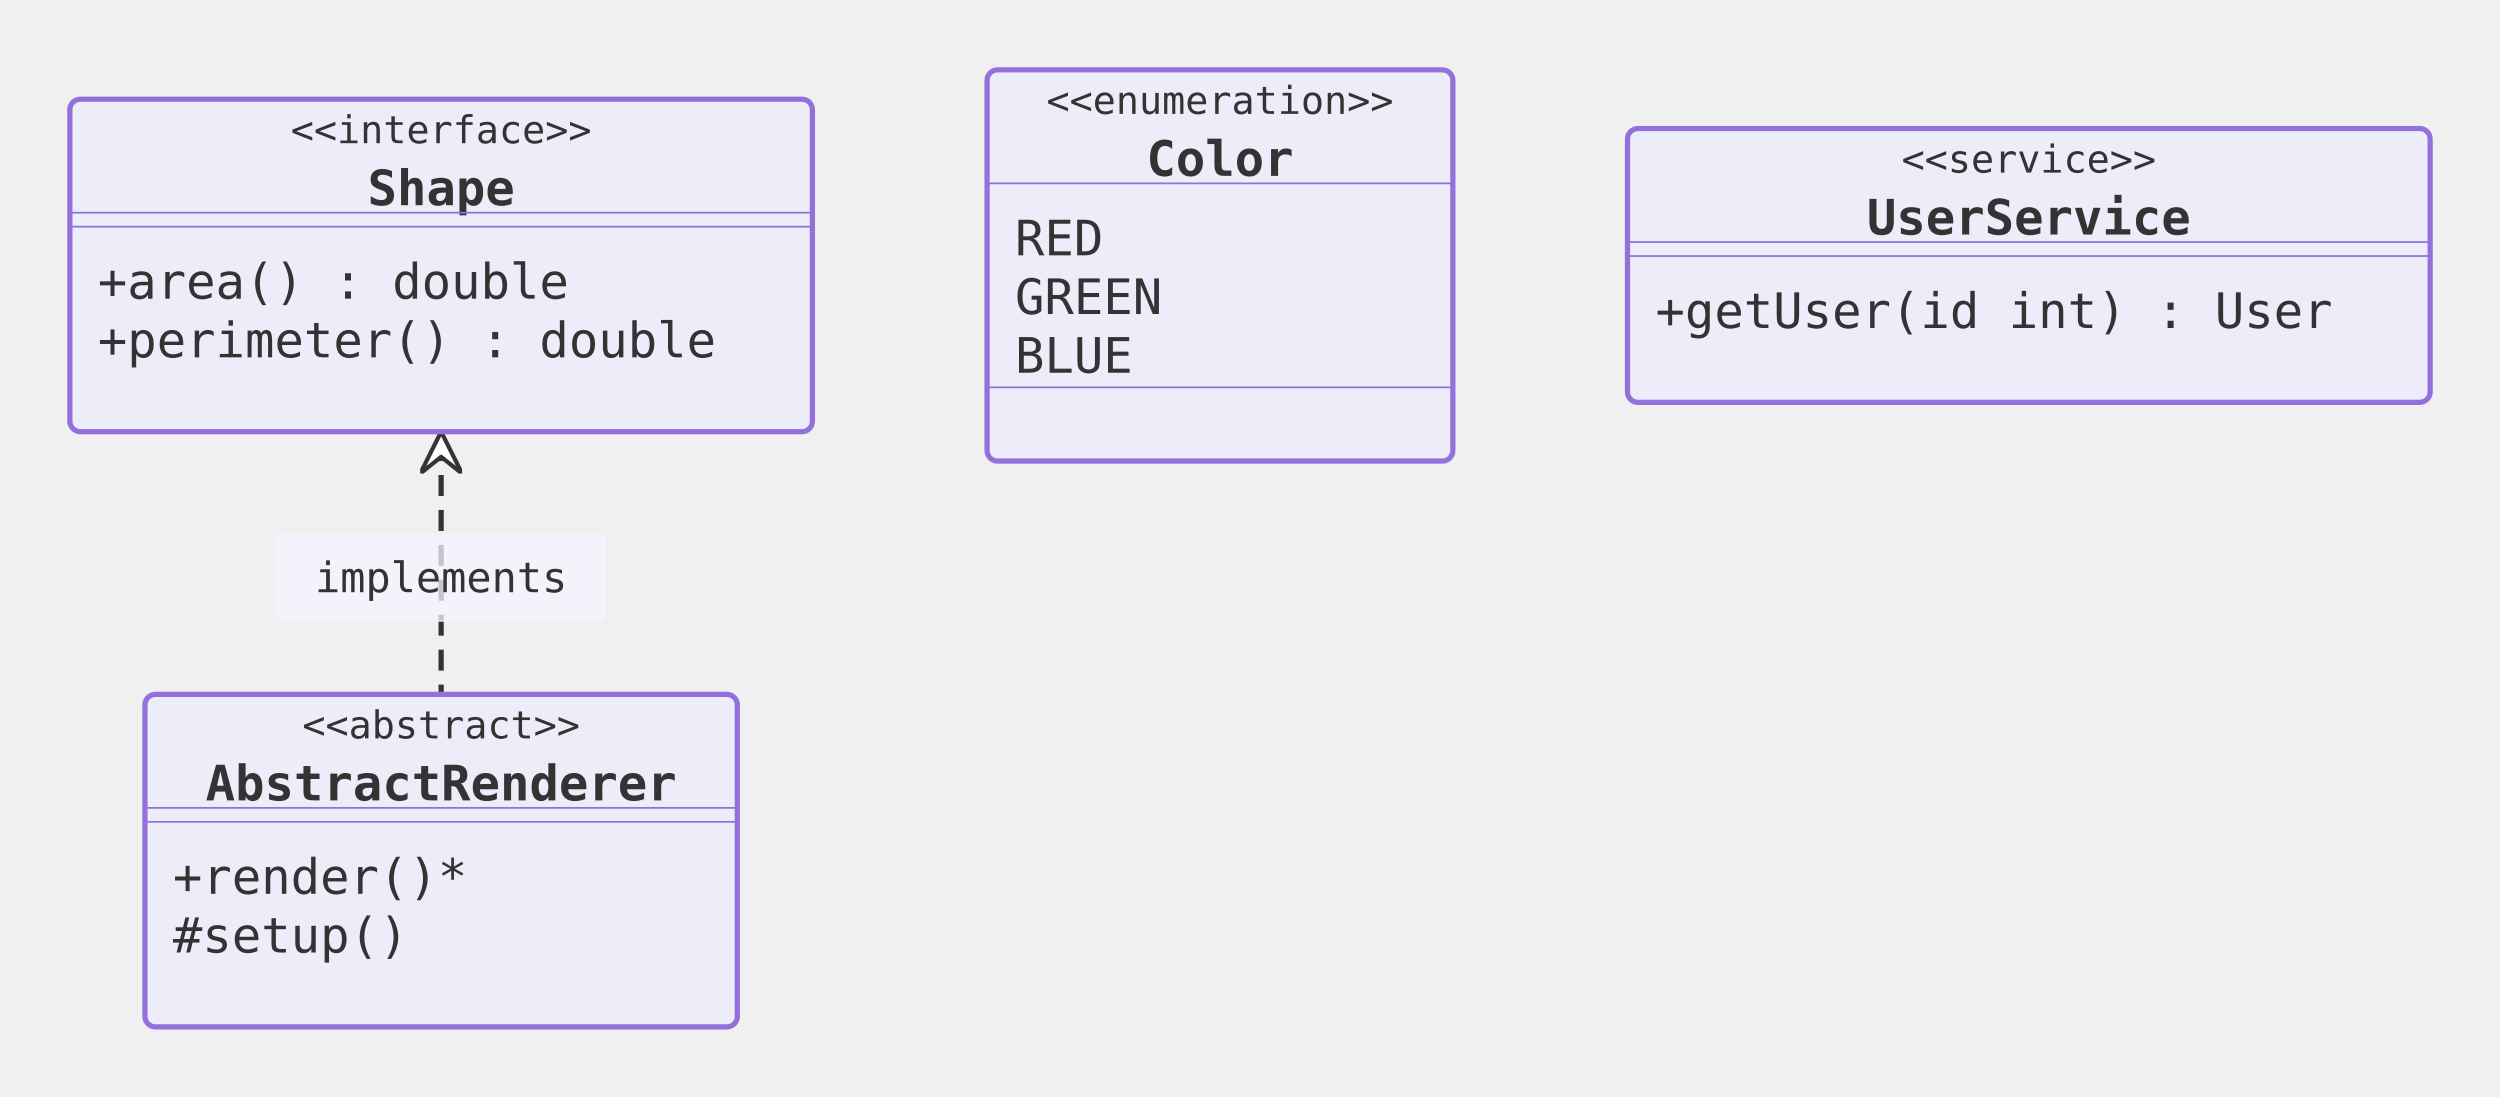
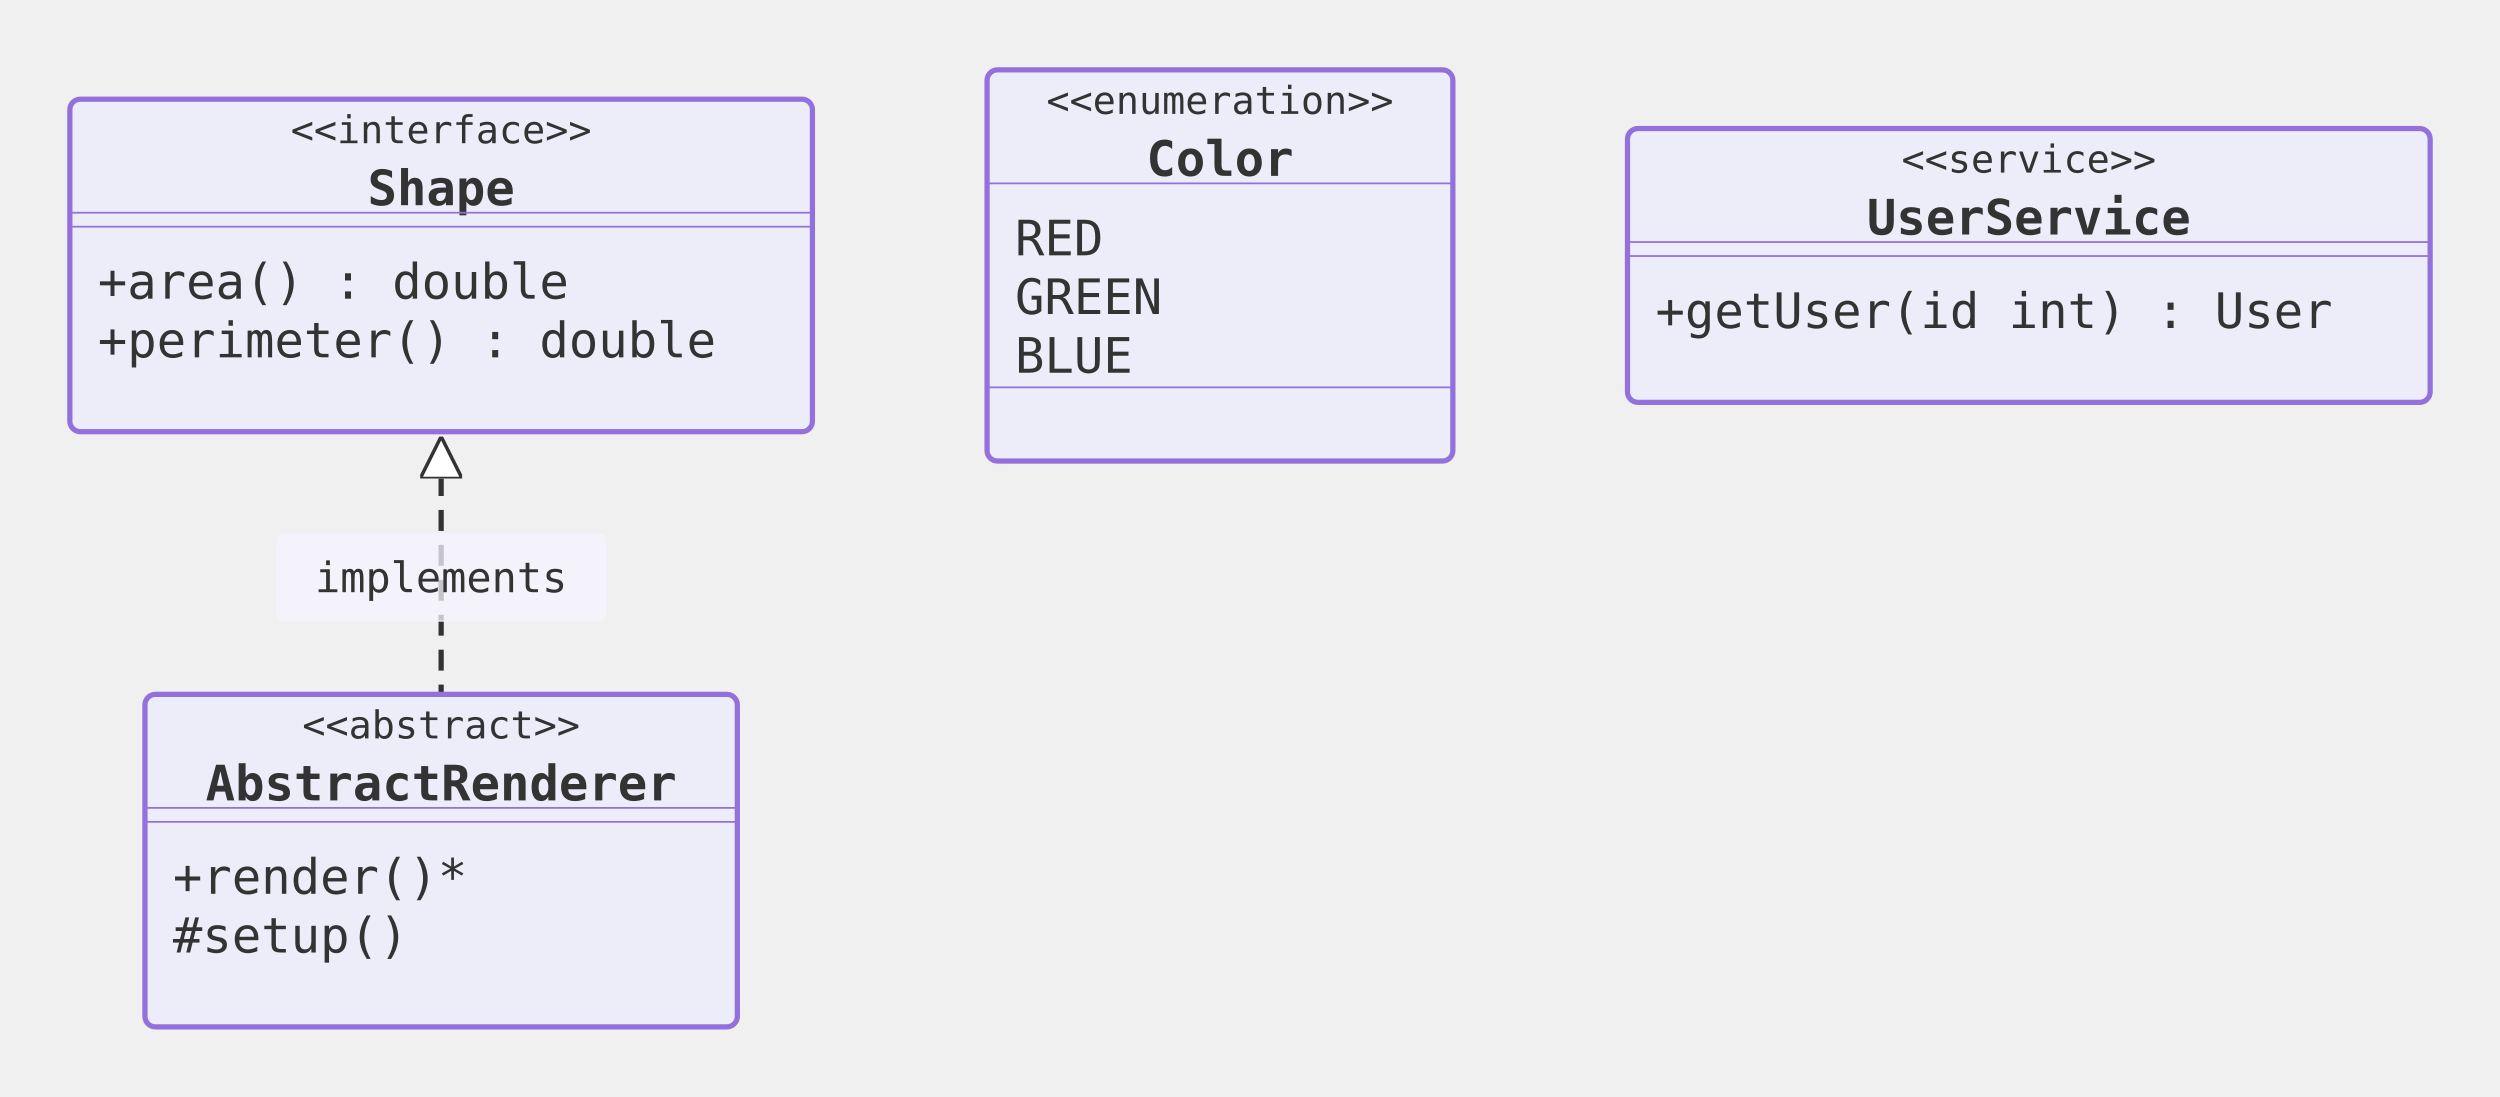
<svg xmlns="http://www.w3.org/2000/svg" viewBox="0 0 715.76 314" width="715.76" height="314">
  <defs>
-     <marker id="arrow-barb-333333" viewBox="0 0 10 10" refX="8" refY="5" markerWidth="8" markerHeight="8" orient="auto-start-reverse">
-       <path d="M10 5 L0 10 L4 5 L0 0 Z" fill="white" stroke="#333333" stroke-width="1" stroke-linejoin="round" />
+     <marker id="marker-extension-333333" viewBox="0 0 12 12" refX="11" refY="6" markerWidth="8" markerHeight="8" orient="auto-start-reverse">
+       <path d="M0 0 L12 6 L0 12 Z" fill="white" stroke="#333333" stroke-width="1" />
    </marker>
  </defs>
  <g transform="translate(20, 20)">
-     <path d="M106.3 106 L106.3 110.57 C106.3 117.53 106.3 131.47 106.3 144 C106.3 156.53 106.3 167.67 106.3 173.23 L106.3 178.8" fill="none" stroke="#333333" stroke-width="1.5" stroke-dasharray="6 4" marker-start="url(#arrow-barb-333333)" />
+     <path d="M106.3 106 L106.3 110.57 C106.3 117.53 106.3 131.47 106.3 144 C106.3 156.53 106.3 167.67 106.3 173.23 L106.3 178.8" fill="none" stroke="#333333" stroke-width="1.5" stroke-dasharray="6 4" marker-start="url(#marker-extension-333333)" />
    <rect x="59.3" y="133" width="94" height="24.8" rx="2" ry="2" fill="#f5f3ffbf" stroke="#f5f3ffbf" stroke-width="0.5" />
    <text x="106.3" y="145.4" text-anchor="middle" dominant-baseline="central" font-size="12px" font-family="'Intel One Mono', 'SF Mono', 'Cascadia Code', 'JetBrains Mono', 'Fira Code', 'Consolas', 'Menlo', monospace" fill="#333333">implements</text>
    <rect x="0" y="8.4" width="212.6" height="95.2" rx="3" ry="3" fill="#ececffb2" stroke="#9370db" stroke-width="1.5" />
    <text x="106.3" y="17.2" text-anchor="middle" dominant-baseline="central" font-size="11px" font-family="'Intel One Mono', 'SF Mono', 'Cascadia Code', 'JetBrains Mono', 'Fira Code', 'Consolas', 'Menlo', monospace" fill="#333333">&lt;&lt;interface&gt;&gt;</text>
    <text x="106.3" y="33.9" text-anchor="middle" dominant-baseline="central" font-size="14px" font-family="'Intel One Mono', 'SF Mono', 'Cascadia Code', 'JetBrains Mono', 'Fira Code', 'Consolas', 'Menlo', monospace" fill="#333333" font-weight="bold">Shape</text>
    <path d="M0 40.9 L212.6 40.9" fill="none" stroke="#9370db" stroke-width="0.5" />
    <path d="M0 44.9 L212.6 44.9" fill="none" stroke="#9370db" stroke-width="0.5" />
    <text x="8" y="60.66" text-anchor="start" dominant-baseline="central" font-size="14px" font-family="'Intel One Mono', 'SF Mono', 'Cascadia Code', 'JetBrains Mono', 'Fira Code', 'Consolas', 'Menlo', monospace" fill="#333333">+area() : double</text>
    <text x="8" y="77.46" text-anchor="start" dominant-baseline="central" font-size="14px" font-family="'Intel One Mono', 'SF Mono', 'Cascadia Code', 'JetBrains Mono', 'Fira Code', 'Consolas', 'Menlo', monospace" fill="#333333">+perimeter() : double</text>
    <rect x="262.6" y="0" width="133.36" height="112" rx="3" ry="3" fill="#ececffb2" stroke="#9370db" stroke-width="1.5" />
    <text x="329.28" y="8.8" text-anchor="middle" dominant-baseline="central" font-size="11px" font-family="'Intel One Mono', 'SF Mono', 'Cascadia Code', 'JetBrains Mono', 'Fira Code', 'Consolas', 'Menlo', monospace" fill="#333333">&lt;&lt;enumeration&gt;&gt;</text>
    <text x="329.28" y="25.5" text-anchor="middle" dominant-baseline="central" font-size="14px" font-family="'Intel One Mono', 'SF Mono', 'Cascadia Code', 'JetBrains Mono', 'Fira Code', 'Consolas', 'Menlo', monospace" fill="#333333" font-weight="bold">Color</text>
    <path d="M262.6 32.5 L395.96 32.5" fill="none" stroke="#9370db" stroke-width="0.5" />
    <text x="270.6" y="48.26" text-anchor="start" dominant-baseline="central" font-size="14px" font-family="'Intel One Mono', 'SF Mono', 'Cascadia Code', 'JetBrains Mono', 'Fira Code', 'Consolas', 'Menlo', monospace" fill="#333333">RED</text>
    <text x="270.6" y="65.06" text-anchor="start" dominant-baseline="central" font-size="14px" font-family="'Intel One Mono', 'SF Mono', 'Cascadia Code', 'JetBrains Mono', 'Fira Code', 'Consolas', 'Menlo', monospace" fill="#333333">GREEN</text>
    <text x="270.6" y="81.86" text-anchor="start" dominant-baseline="central" font-size="14px" font-family="'Intel One Mono', 'SF Mono', 'Cascadia Code', 'JetBrains Mono', 'Fira Code', 'Consolas', 'Menlo', monospace" fill="#333333">BLUE</text>
    <path d="M262.6 90.9 L395.96 90.9" fill="none" stroke="#9370db" stroke-width="0.5" />
    <rect x="21.5" y="178.8" width="169.6" height="95.2" rx="3" ry="3" fill="#ececffb2" stroke="#9370db" stroke-width="1.5" />
    <text x="106.3" y="187.6" text-anchor="middle" dominant-baseline="central" font-size="11px" font-family="'Intel One Mono', 'SF Mono', 'Cascadia Code', 'JetBrains Mono', 'Fira Code', 'Consolas', 'Menlo', monospace" fill="#333333">&lt;&lt;abstract&gt;&gt;</text>
    <text x="106.3" y="204.3" text-anchor="middle" dominant-baseline="central" font-size="14px" font-family="'Intel One Mono', 'SF Mono', 'Cascadia Code', 'JetBrains Mono', 'Fira Code', 'Consolas', 'Menlo', monospace" fill="#333333" font-weight="bold">AbstractRenderer</text>
    <path d="M21.5 211.3 L191.1 211.3" fill="none" stroke="#9370db" stroke-width="0.5" />
    <path d="M21.5 215.3 L191.1 215.3" fill="none" stroke="#9370db" stroke-width="0.5" />
    <text x="29.5" y="231.06" text-anchor="start" dominant-baseline="central" font-size="14px" font-family="'Intel One Mono', 'SF Mono', 'Cascadia Code', 'JetBrains Mono', 'Fira Code', 'Consolas', 'Menlo', monospace" fill="#333333">+render()*</text>
    <text x="29.5" y="247.86" text-anchor="start" dominant-baseline="central" font-size="14px" font-family="'Intel One Mono', 'SF Mono', 'Cascadia Code', 'JetBrains Mono', 'Fira Code', 'Consolas', 'Menlo', monospace" fill="#333333">#setup()</text>
    <rect x="445.96" y="16.8" width="229.8" height="78.4" rx="3" ry="3" fill="#ececffb2" stroke="#9370db" stroke-width="1.5" />
    <text x="560.86" y="25.6" text-anchor="middle" dominant-baseline="central" font-size="11px" font-family="'Intel One Mono', 'SF Mono', 'Cascadia Code', 'JetBrains Mono', 'Fira Code', 'Consolas', 'Menlo', monospace" fill="#333333">&lt;&lt;service&gt;&gt;</text>
    <text x="560.86" y="42.3" text-anchor="middle" dominant-baseline="central" font-size="14px" font-family="'Intel One Mono', 'SF Mono', 'Cascadia Code', 'JetBrains Mono', 'Fira Code', 'Consolas', 'Menlo', monospace" fill="#333333" font-weight="bold">UserService</text>
    <path d="M445.96 49.3 L675.76 49.3" fill="none" stroke="#9370db" stroke-width="0.5" />
    <path d="M445.96 53.3 L675.76 53.3" fill="none" stroke="#9370db" stroke-width="0.5" />
    <text x="453.96" y="69.06" text-anchor="start" dominant-baseline="central" font-size="14px" font-family="'Intel One Mono', 'SF Mono', 'Cascadia Code', 'JetBrains Mono', 'Fira Code', 'Consolas', 'Menlo', monospace" fill="#333333">+getUser(id int) : User</text>
  </g>
</svg>
